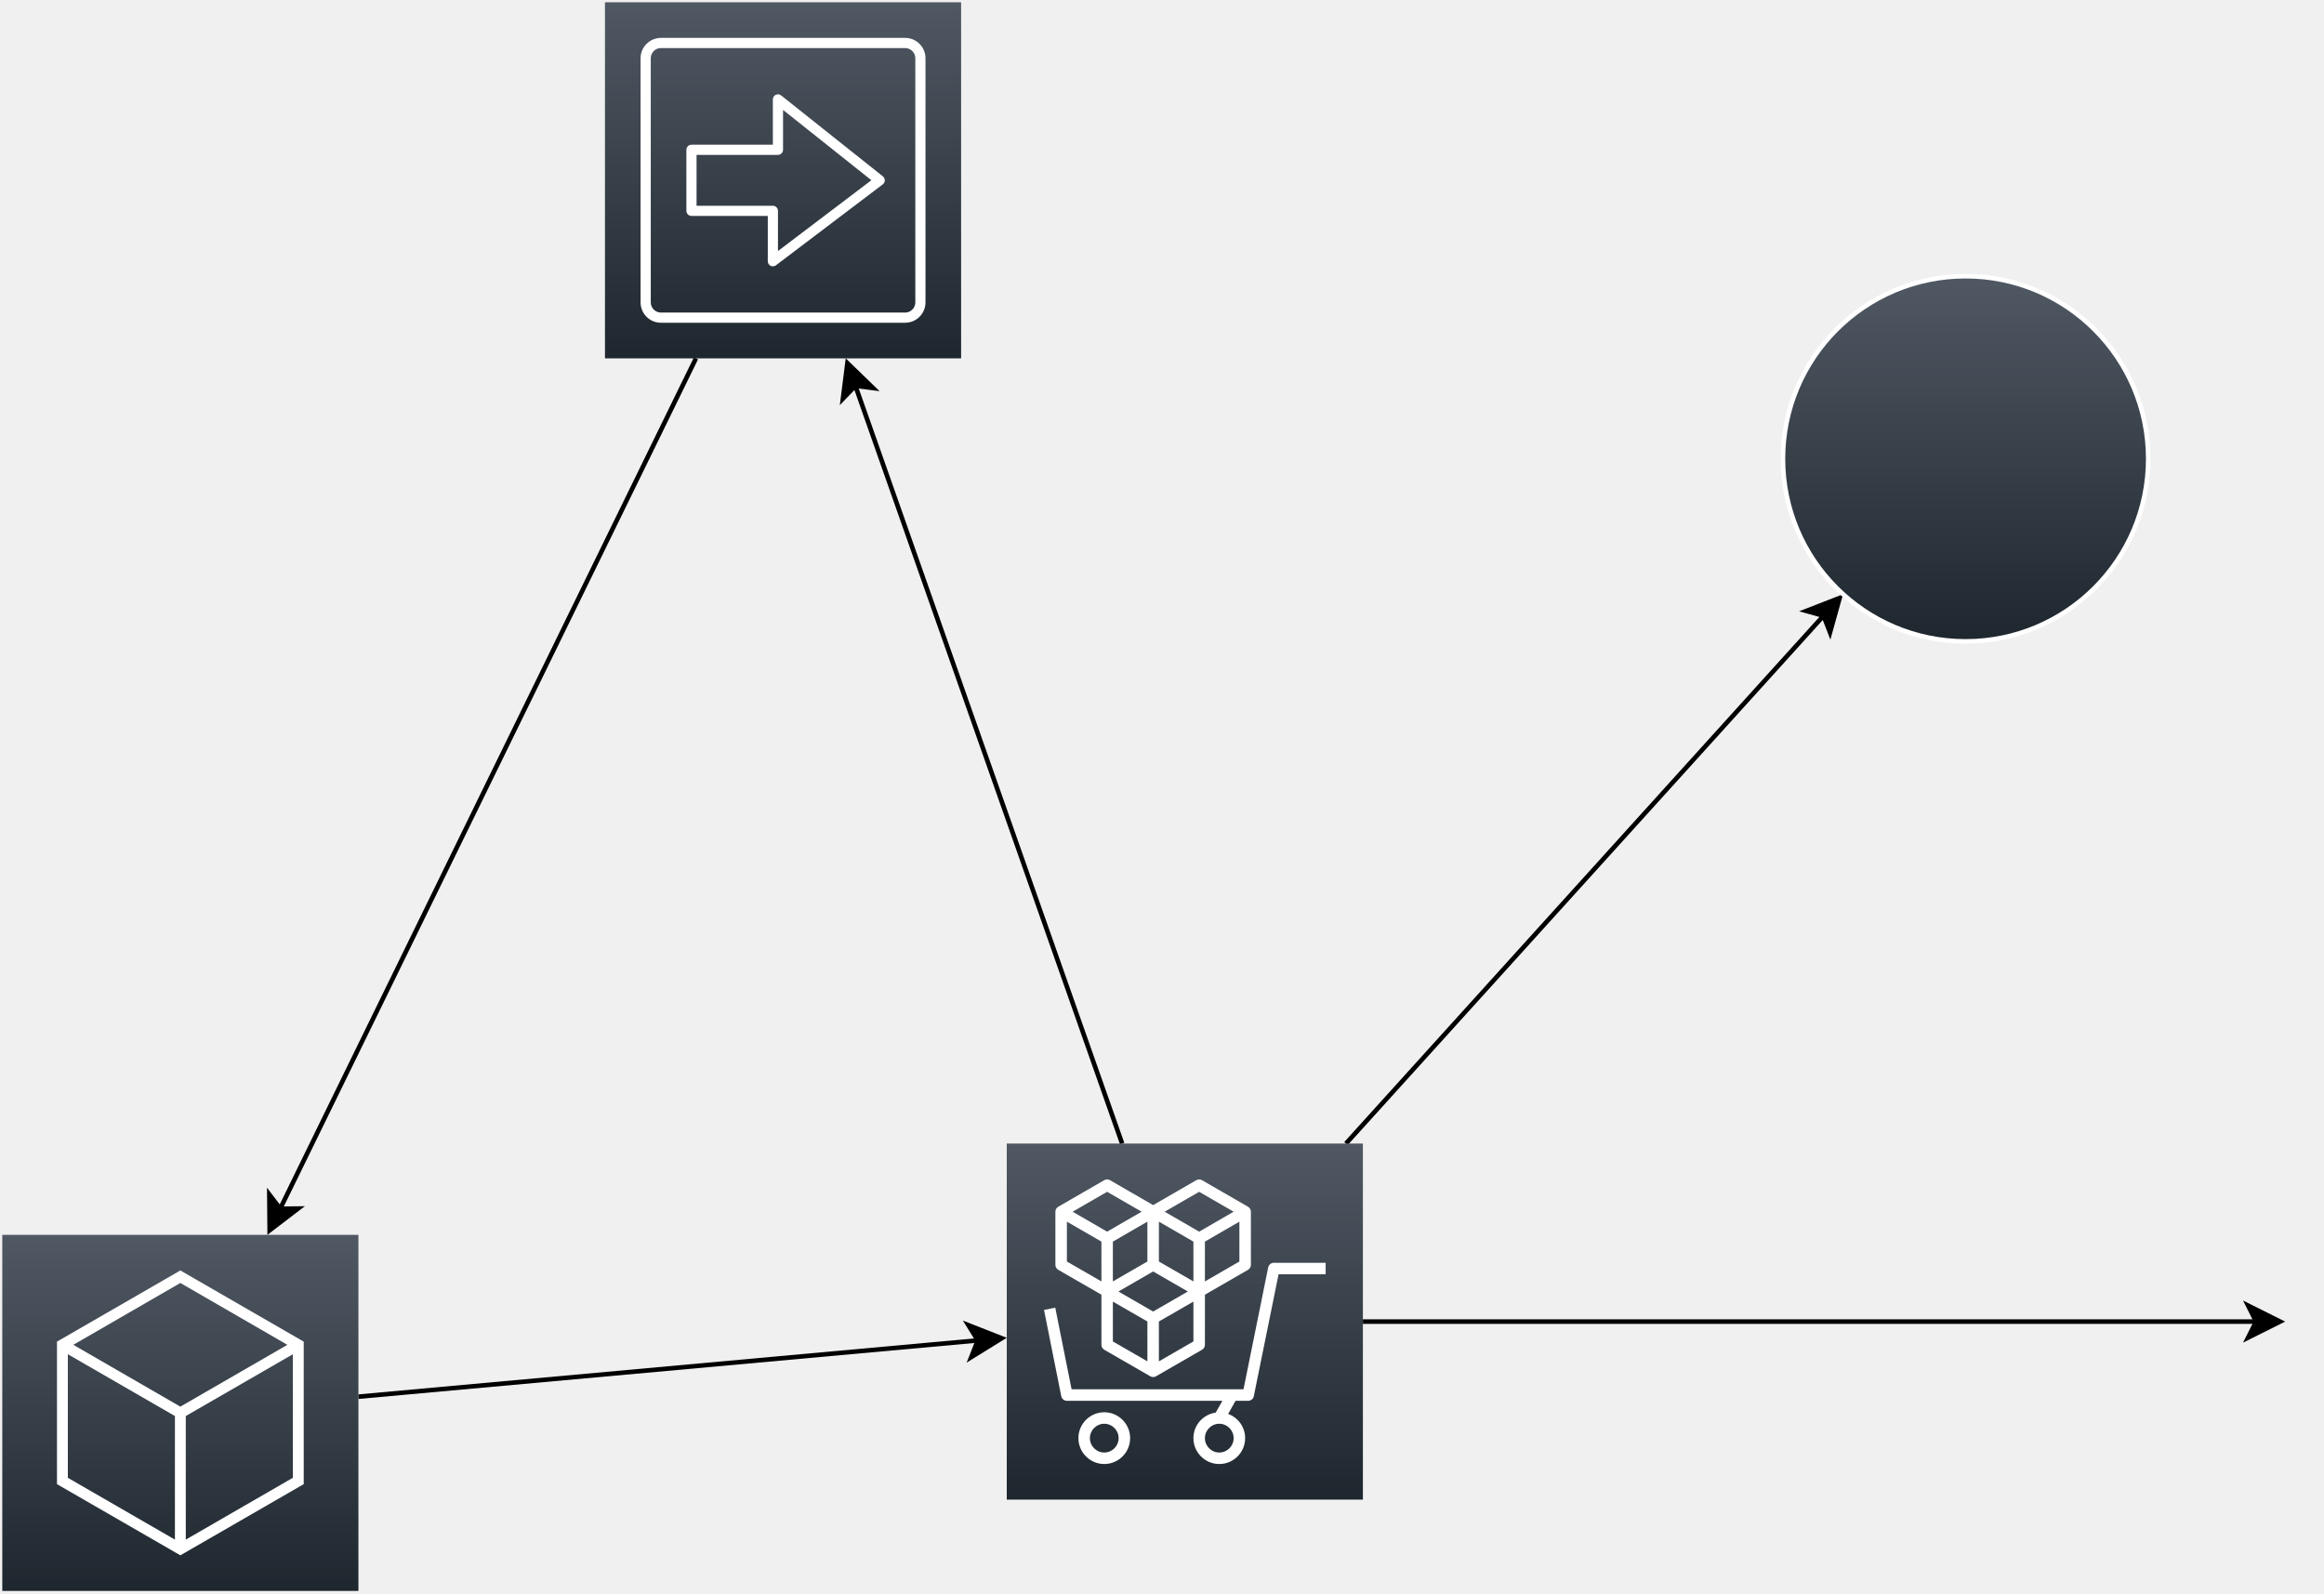
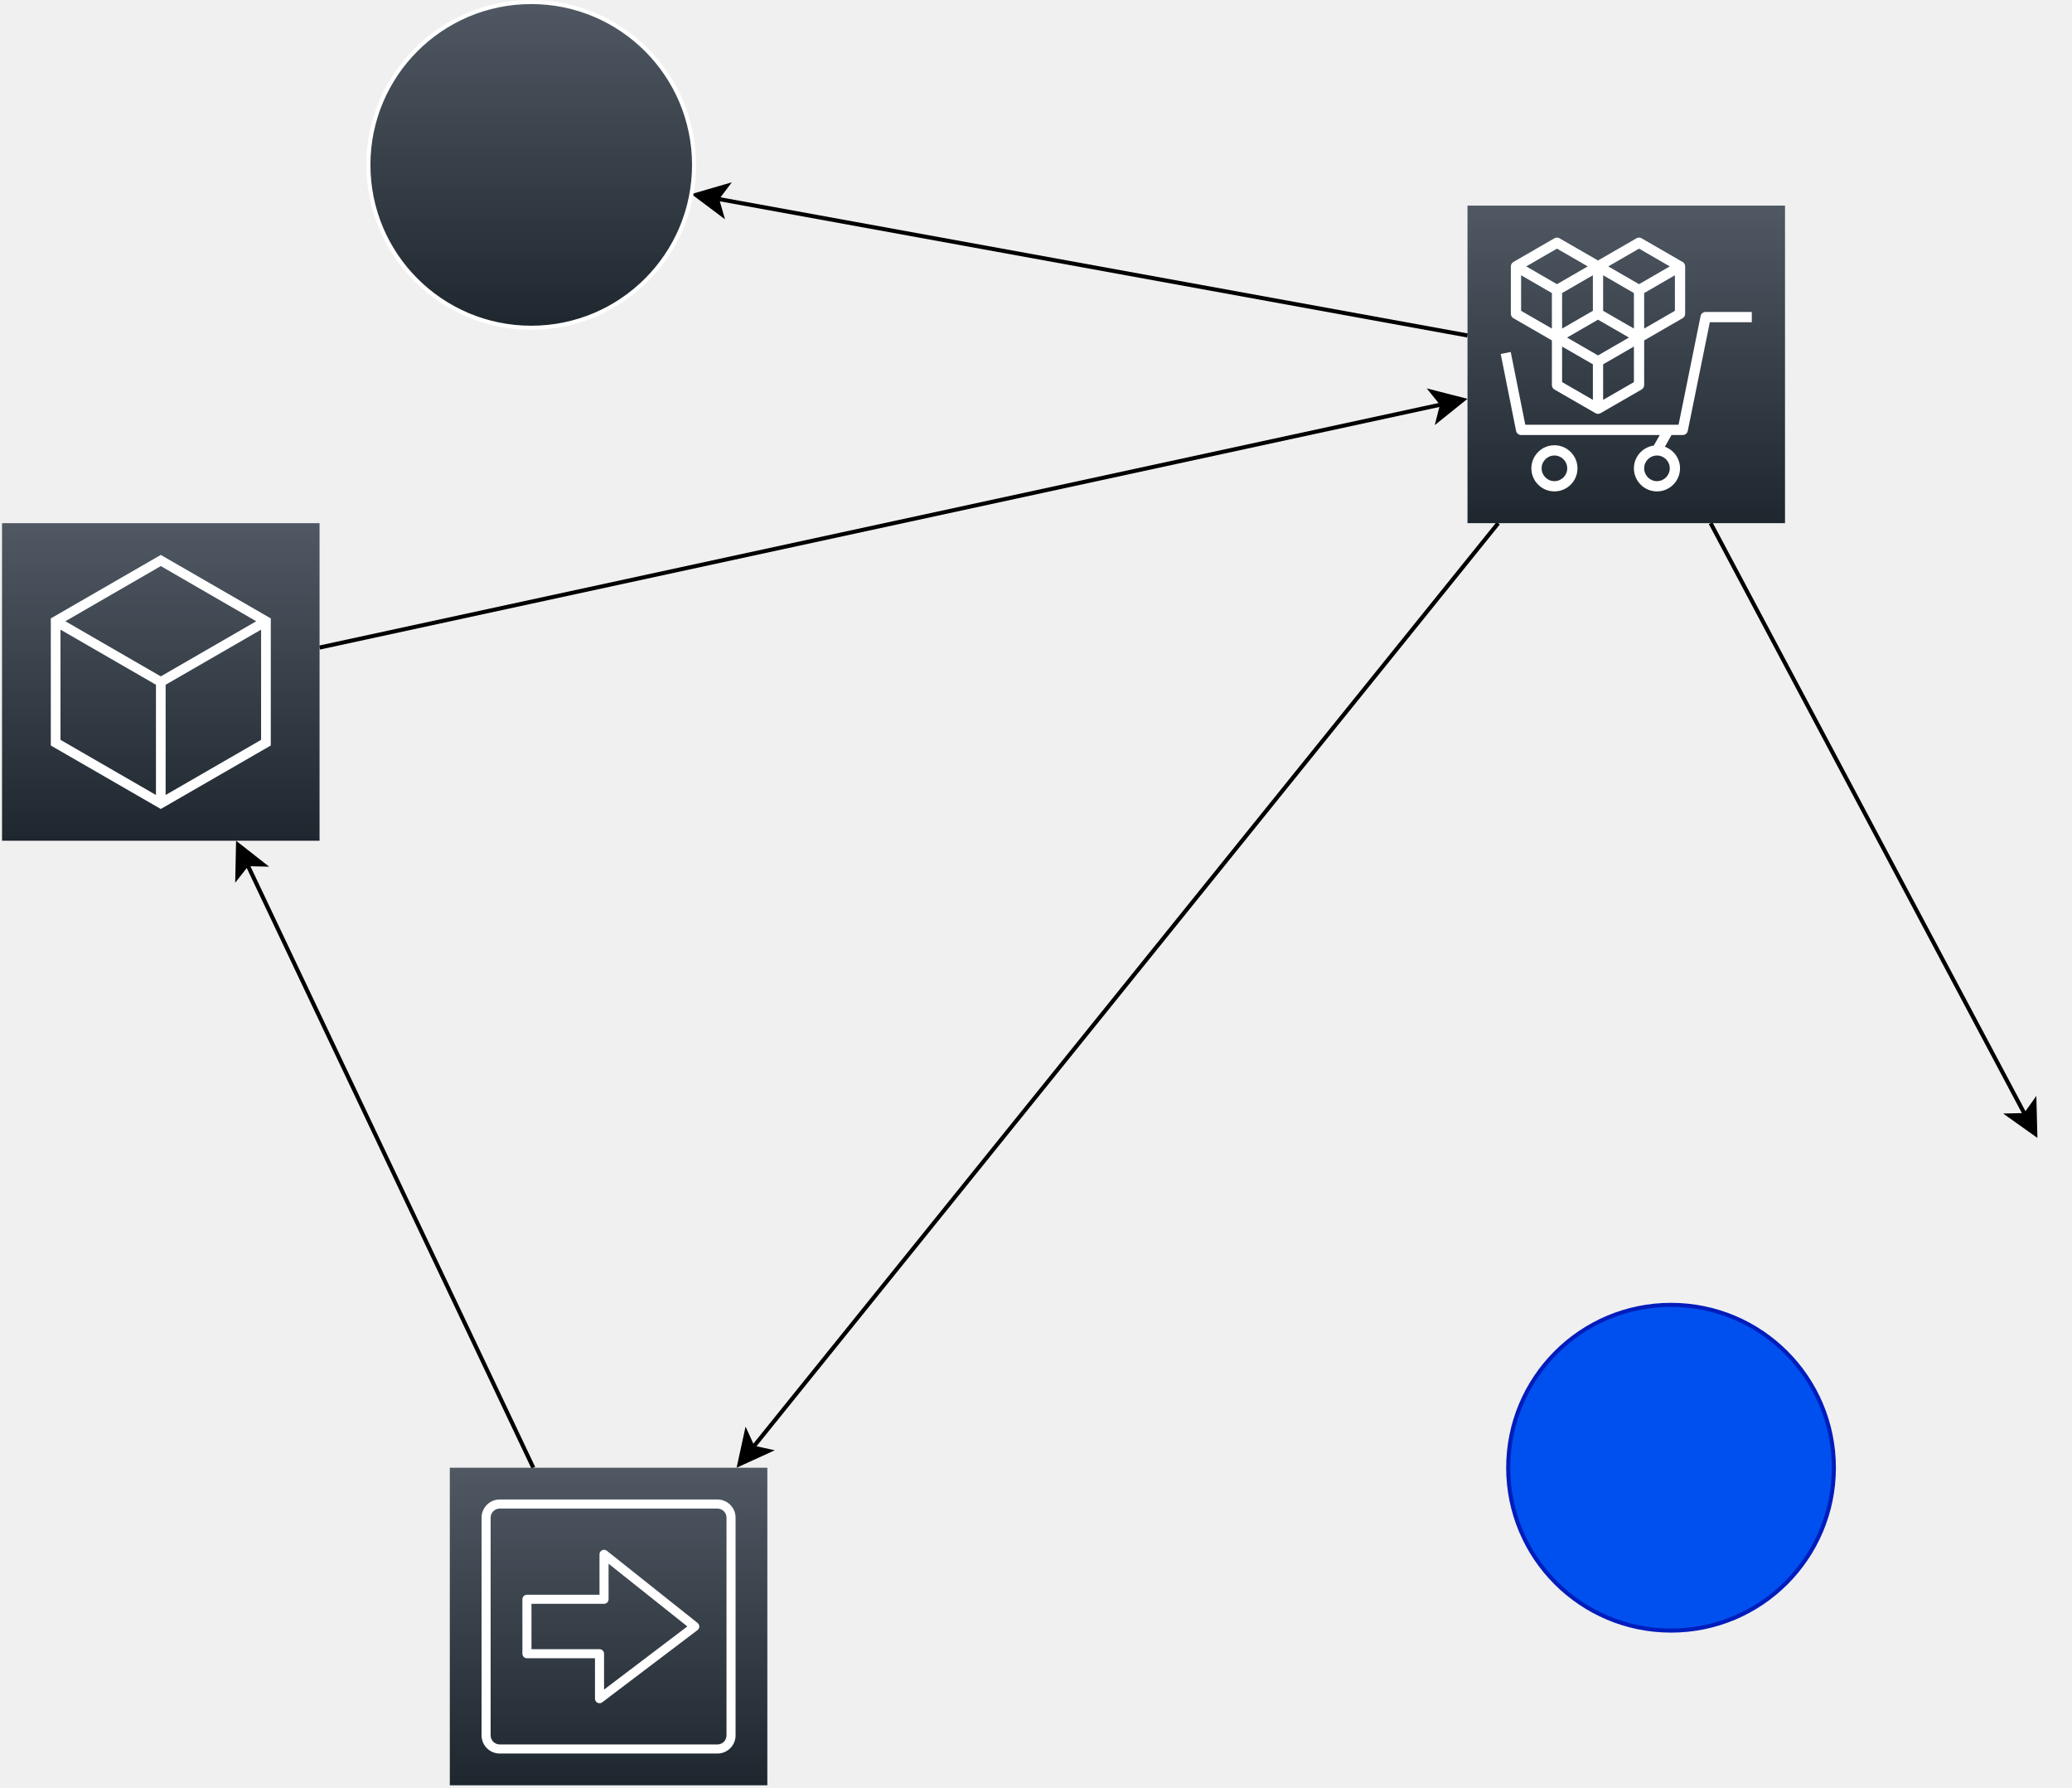
- <svg xmlns="http://www.w3.org/2000/svg" host="65bd71144e" version="1.1" width="509px" height="349px" viewBox="-0.5 -0.5 509 349" content="&lt;mxfile&gt;&lt;diagram id=&quot;GT7YZJFqra1mWCEwrG2L&quot; name=&quot;Page-1&quot;&gt;7Vhbb5swFP41ea0Ah1weF3rZpE2q1Ic9Ti6cgFWDkXGadL9+dny4GEiUbkknVclF4M/n2Of6GTEhUb57kLTMfogE+CTwkt2E3E6CwPcDT18M8maR0JtZIJUsQaEWeGK/AUHUSzcsgcoRVEJwxUoXjEVRQKwcjEoptq7YWnB315KmMACeYsqH6E+WqMyii9Br8a/A0qze2fdwJqe1MAJVRhOx7UDkbkIiKYSyd/kuAm6CV8fF6t0fmG0Mk1CoUxRCNEO91b5Bol3FYSEKfVllKud65Ovb4fq4ZSU2MsYlAkwJlSmg1NRCZvGOGtr0ACIHJd+0gAROFXt140wxXWkj13qkb9CpcQfRllfKN7jowOPqBVRs0uJpB0vBCrXfL1zpn45eZP+hFo0McmOCNgDHsPkQ9Idi+uKP7dAHx7D5EPSHYmZUW+2CY9g8HFrc1/ZHtP2etv6RVSppwnSt3DKpG5GJYl9V0nTBSmwUZwVETZOa+K9FoSLBhdznhujvvUlss1BnLvTCxYwYHcZ5B/fvgllgdColxQt0Ztb7j55JaJVBglu+glRMN/d3+gz8UVQM7XwWSom8I/CFs9RMKFFqlOIo1laBdNvEeIG05Qf1GCvObEmr0rq8Zjtjx0rzQGkm811qKPOGbqvpjQTbVd9iY89KD+2dK5VCAZLyY81pHIDd0cbD2SXyEhIzqRl329LcfGGhrMNwNfYvnTq/BBWRIRUF/4uKyJWKrlT0qamIcv6rlCLZxKZuz8FHTbsiIU0/jo9ml+Cj6ZCPyLn5CFUfDX20kSRk6USyeQivl7A2oVYvTI0ZJ0Vu8VeR6wXgtFCePUxh/wQMlpcKU322HjsQLhY4twaXH3QETq9H4PUI/NRHYE6lLuCSU9Nt5zgBm0dwJKTmEf0DjsDlCQTFOSsr4+s2Ywqeyr3jt1sdETcJ42l7f7EcKkmHN44V+rHadSqxXyYHMjeS34PJnC7cZDYvhjrJrEW6yVx4706mHravkezp1L6MI3d/AA==&lt;/diagram&gt;&lt;/mxfile&gt;">
+ <svg xmlns="http://www.w3.org/2000/svg" host="65bd71144e" version="1.1" width="509px" height="439px" viewBox="-0.5 -0.5 509 439" content="&lt;mxfile&gt;&lt;diagram id=&quot;GT7YZJFqra1mWCEwrG2L&quot; name=&quot;Page-1&quot;&gt;7Vhbb9sgFP41ea3A2Lk8zk7bTdqkSn3Y40RtYqNiY2HSpPv1gxhiY5woW5NMqtImsvk4B871A2WCknL7KHBd/OAZYZMAZNsJWk6CAMIAqIdG3lskAtMWyAXNjFAHPNPfxIBGL1/TjDSOoOScSVq7YMqriqTSwbAQfOOKrThzd61xTjzgOcXMR3/STBYtOo9Ah38lNC/szhCYmRJbYQM0Bc74pgeh+wlKBOeyfSu3CWE6eDYurd7Dgdm9YYJU8hSFyJgh361vJFOummHFK/WIC1kyNYLq1V/fbNnwtUjNEoFJCRY5MVJhC+nFe2rGpkfCSyLFuxIQhGFJ39w4Y5OufC/XeaRejFPjDhpb3jBbm0U9j5tXIlOdFqAcrDmt5G6/KFYfFb2k/UZKNNHInQ6aB45hMx+Evph6wLEdhuAYNvNB6IvpkbXaBcewWeRbPNSGI9pwoK0+KM4FzqiqlSUVqhEpr3ZVJXQXxHwtGa1Ism9SHf8Vr2TCGRe73CD1/6ATu1+oNxeBaD5FWocy1sPhfTANtE4jBX8lvZnV7k/NZLgpSGa2fCNCUtXc3/ELYU+8ocbOFy4lL3sCXxjN9YTktUKxGaXKKiLcNtFeGNqCgR2bitNb4qZuXV7RrbYjVjxQ68lym2vKvMObJrwTpO2qb6m2J1bD9s2VyklFBGbHmlM7QLZHG8/MLgwvGWKGs3k73nQ0Z6Gix3AW+0inzi5BRcinouB/URG6UdGNij41FWHGftWCZ+tU1+05+CgALiGF9gp4BUKaXoKQQp+Q0LkJyag+af7oQonQwuV2ewe1S7Q2Ga1BmPZmnBS5+T9FbhCA00J59jBFgyMQBYtLhcnW8rET4WKBc2twcaUzMLydgbcz8FOfgSUWqoBrhnW3neMIDKPBnRxc7whcnEBQjNG60b5uCirJc71zfLlREXGTMJ62vy+WQyXp8MaxQj9Wu04lDsvkQOZG8nswmXDuJjPyc2kl+rmcg4/nEsJrJxOACJDVWDIBgMs48ZO5T/LJybx0wsLp4Dowu1jG1LD74a+9TnQ/n6L7Pw==&lt;/diagram&gt;&lt;/mxfile&gt;">
  <defs>
    <linearGradient x1="0%" y1="100%" x2="0%" y2="0%" id="mx-gradient-505863-1-1e262e-1-s-0">
      <stop offset="0%" style="stop-color: rgb(30, 38, 46); stop-opacity: 1;" />
      <stop offset="100%" style="stop-color: rgb(80, 88, 99); stop-opacity: 1;" />
    </linearGradient>
  </defs>
  <g>
-     <path d="M 78 305.45 L 213.66 293.12" fill="none" stroke="rgb(0, 0, 0)" stroke-miterlimit="10" pointer-events="stroke" />
-     <path d="M 218.89 292.65 L 212.23 296.77 L 213.66 293.12 L 211.6 289.79 Z" fill="rgb(0, 0, 0)" stroke="rgb(0, 0, 0)" stroke-miterlimit="10" pointer-events="all" />
-     <path d="M 0 270 L 78 270 L 78 348 L 0 348 Z" fill="url(#mx-gradient-505863-1-1e262e-1-s-0)" stroke="none" pointer-events="all" />
-     <path d="M 39 277.8 L 11.98 293.39 L 11.98 324.61 L 39 340.2 L 66.02 324.61 L 66.02 293.39 Z M 62.44 294.09 L 39 307.63 L 15.56 294.09 L 39 280.54 Z M 14.36 296.15 L 37.81 309.69 L 37.81 336.76 L 14.36 323.22 Z M 40.19 336.76 L 40.19 309.69 L 63.64 296.15 L 63.64 323.22 Z" fill="#ffffff" stroke="none" pointer-events="all" />
-     <path d="M 151.93 78 L 60.86 264.28" fill="none" stroke="rgb(0, 0, 0)" stroke-miterlimit="10" pointer-events="stroke" />
-     <path d="M 58.56 269 L 58.49 261.17 L 60.86 264.28 L 64.78 264.24 Z" fill="rgb(0, 0, 0)" stroke="rgb(0, 0, 0)" stroke-miterlimit="10" pointer-events="all" />
-     <path d="M 132 0 L 210 0 L 210 78 L 132 78 Z" fill="url(#mx-gradient-505863-1-1e262e-1-s-0)" stroke="none" pointer-events="all" />
-     <path d="M 152.06 44.57 L 168.77 44.57 C 169.39 44.57 169.89 45.07 169.89 45.69 L 169.89 54.49 L 190.35 38.98 L 171 23.58 L 171 32.31 C 171 32.93 170.5 33.43 169.89 33.43 L 152.06 33.43 Z M 168.77 57.84 C 168.6 57.84 168.43 57.8 168.28 57.73 C 167.9 57.54 167.66 57.15 167.66 56.73 L 167.66 46.8 L 150.94 46.8 C 150.33 46.8 149.83 46.3 149.83 45.69 L 149.83 32.31 C 149.83 31.7 150.33 31.2 150.94 31.2 L 168.77 31.2 L 168.77 21.27 C 168.77 20.84 169.02 20.45 169.4 20.27 C 169.79 20.08 170.24 20.13 170.58 20.4 L 192.87 38.13 C 193.13 38.34 193.29 38.67 193.29 39.01 C 193.28 39.36 193.12 39.68 192.84 39.89 L 169.44 57.62 C 169.25 57.77 169.01 57.84 168.77 57.84 Z M 144.26 10.03 C 143.03 10.03 142.03 11.03 142.03 12.26 L 142.03 65.74 C 142.03 66.97 143.03 67.97 144.26 67.97 L 197.74 67.97 C 198.97 67.97 199.97 66.97 199.97 65.74 L 199.97 12.26 C 199.97 11.03 198.97 10.03 197.74 10.03 Z M 197.74 70.2 L 144.26 70.2 C 141.8 70.2 139.8 68.2 139.8 65.74 L 139.8 12.26 C 139.8 9.8 141.8 7.8 144.26 7.8 L 197.74 7.8 C 200.2 7.8 202.2 9.8 202.2 12.26 L 202.2 65.74 C 202.2 68.2 200.2 70.2 197.74 70.2 Z" fill="#ffffff" stroke="none" pointer-events="all" />
-     <path d="M 245.27 250 L 186.84 84.01" fill="none" stroke="rgb(0, 0, 0)" stroke-miterlimit="10" pointer-events="stroke" />
-     <path d="M 185.1 79.05 L 190.72 84.5 L 186.84 84.01 L 184.12 86.82 Z" fill="rgb(0, 0, 0)" stroke="rgb(0, 0, 0)" stroke-miterlimit="10" pointer-events="all" />
-     <path d="M 298 289 L 493.63 289" fill="none" stroke="rgb(0, 0, 0)" stroke-miterlimit="10" pointer-events="stroke" />
-     <path d="M 498.88 289 L 491.88 292.5 L 493.63 289 L 491.88 285.5 Z" fill="rgb(0, 0, 0)" stroke="rgb(0, 0, 0)" stroke-miterlimit="10" pointer-events="all" />
-     <path d="M 294.29 250 L 398.89 134.38" fill="none" stroke="rgb(0, 0, 0)" stroke-miterlimit="10" pointer-events="stroke" />
-     <path d="M 402.41 130.49 L 400.31 138.03 L 398.89 134.38 L 395.12 133.33 Z" fill="rgb(0, 0, 0)" stroke="rgb(0, 0, 0)" stroke-miterlimit="10" pointer-events="all" />
-     <path d="M 220 250 L 298 250 L 298 328 L 220 328 Z" fill="url(#mx-gradient-505863-1-1e262e-1-s-0)" stroke="none" pointer-events="all" />
-     <path d="M 269.69 314.53 C 269.69 316.27 268.28 317.68 266.54 317.68 C 264.81 317.68 263.4 316.27 263.4 314.53 C 263.4 312.8 264.81 311.38 266.54 311.38 C 268.28 311.38 269.69 312.8 269.69 314.53 Z M 278.5 276.12 C 277.9 276.12 277.38 276.54 277.26 277.13 L 271.85 303.83 L 234.2 303.83 L 230.62 285.95 L 228.16 286.44 L 231.93 305.33 C 232.05 305.92 232.57 306.35 233.17 306.35 L 267.23 306.35 L 265.76 308.94 C 263.01 309.33 260.88 311.67 260.88 314.53 C 260.88 317.66 263.42 320.2 266.54 320.2 C 269.67 320.2 272.21 317.66 272.21 314.53 C 272.21 312.09 270.66 310.03 268.49 309.23 L 270.11 306.35 L 272.88 306.35 C 273.48 306.35 274 305.92 274.11 305.34 L 279.53 278.64 L 289.84 278.64 L 289.84 276.12 Z M 241.35 317.68 C 239.62 317.68 238.21 316.27 238.21 314.53 C 238.21 312.8 239.62 311.38 241.35 311.38 C 243.09 311.38 244.5 312.8 244.5 314.53 C 244.5 316.27 243.09 317.68 241.35 317.68 Z M 241.35 308.86 C 238.23 308.86 235.69 311.41 235.69 314.53 C 235.69 317.66 238.23 320.2 241.35 320.2 C 244.48 320.2 247.02 317.66 247.02 314.53 C 247.02 311.41 244.48 308.86 241.35 308.86 Z M 241.98 260.57 L 249.54 264.93 L 241.98 269.3 L 234.43 264.93 Z M 262.14 260.57 L 269.69 264.93 L 262.14 269.3 L 254.58 264.93 Z M 263.4 280.2 L 263.4 271.48 L 270.95 267.11 L 270.95 275.84 Z M 253.32 297.71 L 253.32 288.98 L 260.88 284.62 L 260.88 293.35 Z M 243.24 284.62 L 250.8 288.98 L 250.8 297.71 L 243.24 293.35 Z M 250.8 275.84 L 243.24 280.2 L 243.24 271.48 L 250.8 267.11 Z M 260.88 280.2 L 253.32 275.84 L 253.32 267.11 L 260.88 271.48 Z M 252.06 286.8 L 244.46 282.41 L 252.06 278.02 L 259.66 282.41 Z M 233.17 267.11 L 240.73 271.48 L 240.73 280.2 L 233.17 275.84 Z M 231.28 277.66 L 240.73 283.11 L 240.73 294.07 C 240.73 294.52 240.96 294.94 241.35 295.17 L 251.43 300.98 C 251.62 301.1 251.84 301.15 252.06 301.15 C 252.28 301.15 252.5 301.1 252.69 300.98 L 262.77 295.17 C 263.16 294.94 263.4 294.52 263.4 294.07 L 263.4 283.11 L 272.84 277.66 C 273.23 277.43 273.47 277.02 273.47 276.57 L 273.47 264.93 C 273.47 264.48 273.23 264.07 272.84 263.84 L 262.77 258.03 C 262.38 257.8 261.9 257.8 261.51 258.03 L 252.06 263.48 L 242.61 258.03 C 242.23 257.8 241.74 257.8 241.35 258.03 L 231.28 263.84 C 230.89 264.07 230.65 264.48 230.65 264.93 L 230.65 276.57 C 230.65 277.02 230.89 277.43 231.28 277.66 Z" fill="#ffffff" stroke="none" pointer-events="all" />
-     <ellipse cx="430" cy="100" rx="40" ry="40" fill="url(#mx-gradient-505863-1-1e262e-1-s-0)" stroke="#ffffff" pointer-events="all" />
+     <path d="M 78 158.55 L 353.78 98.8" fill="none" stroke="rgb(0, 0, 0)" stroke-miterlimit="10" pointer-events="stroke" />
+     <path d="M 358.91 97.69 L 352.81 102.59 L 353.78 98.8 L 351.32 95.75 Z" fill="rgb(0, 0, 0)" stroke="rgb(0, 0, 0)" stroke-miterlimit="10" pointer-events="all" />
+     <path d="M 0 128 L 78 128 L 78 206 L 0 206 Z" fill="url(#mx-gradient-505863-1-1e262e-1-s-0)" stroke="none" pointer-events="all" />
+     <path d="M 39 135.8 L 11.98 151.39 L 11.98 182.61 L 39 198.2 L 66.02 182.61 L 66.02 151.39 Z M 62.44 152.09 L 39 165.63 L 15.56 152.09 L 39 138.54 Z M 14.36 154.15 L 37.81 167.69 L 37.81 194.76 L 14.36 181.22 Z M 40.19 194.76 L 40.19 167.69 L 63.64 154.15 L 63.64 181.22 Z" fill="#ffffff" stroke="none" pointer-events="all" />
+     <path d="M 130.51 360 L 60.22 211.75" fill="none" stroke="rgb(0, 0, 0)" stroke-miterlimit="10" pointer-events="stroke" />
+     <path d="M 57.97 207.01 L 64.13 211.84 L 60.22 211.75 L 57.81 214.83 Z" fill="rgb(0, 0, 0)" stroke="rgb(0, 0, 0)" stroke-miterlimit="10" pointer-events="all" />
+     <path d="M 110 360 L 188 360 L 188 438 L 110 438 Z" fill="url(#mx-gradient-505863-1-1e262e-1-s-0)" stroke="none" pointer-events="all" />
+     <path d="M 130.06 404.57 L 146.77 404.57 C 147.39 404.57 147.89 405.07 147.89 405.69 L 147.89 414.49 L 168.35 398.98 L 149 383.58 L 149 392.31 C 149 392.93 148.5 393.43 147.89 393.43 L 130.06 393.43 Z M 146.77 417.84 C 146.6 417.84 146.43 417.8 146.28 417.73 C 145.9 417.54 145.66 417.15 145.66 416.73 L 145.66 406.8 L 128.94 406.8 C 128.33 406.8 127.83 406.3 127.83 405.69 L 127.83 392.31 C 127.83 391.7 128.33 391.2 128.94 391.2 L 146.77 391.2 L 146.77 381.27 C 146.77 380.84 147.02 380.45 147.4 380.27 C 147.79 380.08 148.24 380.13 148.58 380.4 L 170.87 398.13 C 171.13 398.34 171.29 398.67 171.29 399.01 C 171.28 399.36 171.12 399.68 170.84 399.89 L 147.44 417.62 C 147.25 417.77 147.01 417.84 146.77 417.84 Z M 122.26 370.03 C 121.03 370.03 120.03 371.03 120.03 372.26 L 120.03 425.74 C 120.03 426.97 121.03 427.97 122.26 427.97 L 175.74 427.97 C 176.97 427.97 177.97 426.97 177.97 425.74 L 177.97 372.26 C 177.97 371.03 176.97 370.03 175.74 370.03 Z M 175.74 430.2 L 122.26 430.2 C 119.8 430.2 117.8 428.2 117.8 425.74 L 117.8 372.26 C 117.8 369.8 119.8 367.8 122.26 367.8 L 175.74 367.8 C 178.2 367.8 180.2 369.8 180.2 372.26 L 180.2 425.74 C 180.2 428.2 178.2 430.2 175.74 430.2 Z" fill="#ffffff" stroke="none" pointer-events="all" />
+     <path d="M 367.55 128 L 184.45 355.04" fill="none" stroke="rgb(0, 0, 0)" stroke-miterlimit="10" pointer-events="stroke" />
+     <path d="M 181.15 359.13 L 182.82 351.48 L 184.45 355.04 L 188.27 355.88 Z" fill="rgb(0, 0, 0)" stroke="rgb(0, 0, 0)" stroke-miterlimit="10" pointer-events="all" />
+     <path d="M 419.73 128 L 497.01 273.38" fill="none" stroke="rgb(0, 0, 0)" stroke-miterlimit="10" pointer-events="stroke" />
+     <path d="M 499.48 278.01 L 493.1 273.47 L 497.01 273.38 L 499.28 270.19 Z" fill="rgb(0, 0, 0)" stroke="rgb(0, 0, 0)" stroke-miterlimit="10" pointer-events="all" />
+     <path d="M 360 81.9 L 175.62 48.31" fill="none" stroke="rgb(0, 0, 0)" stroke-miterlimit="10" pointer-events="stroke" />
+     <path d="M 170.45 47.37 L 177.97 45.18 L 175.62 48.31 L 176.71 52.07 Z" fill="rgb(0, 0, 0)" stroke="rgb(0, 0, 0)" stroke-miterlimit="10" pointer-events="all" />
+     <path d="M 360 50 L 438 50 L 438 128 L 360 128 Z" fill="url(#mx-gradient-505863-1-1e262e-1-s-0)" stroke="none" pointer-events="all" />
+     <path d="M 409.69 114.53 C 409.69 116.27 408.28 117.68 406.54 117.68 C 404.81 117.68 403.4 116.27 403.4 114.53 C 403.4 112.8 404.81 111.38 406.54 111.38 C 408.28 111.38 409.69 112.8 409.69 114.53 Z M 418.5 76.12 C 417.9 76.12 417.38 76.54 417.26 77.13 L 411.85 103.83 L 374.2 103.83 L 370.62 85.95 L 368.16 86.44 L 371.93 105.33 C 372.05 105.92 372.57 106.35 373.17 106.35 L 407.23 106.35 L 405.76 108.94 C 403.01 109.33 400.88 111.67 400.88 114.53 C 400.88 117.66 403.42 120.2 406.54 120.2 C 409.67 120.2 412.21 117.66 412.21 114.53 C 412.21 112.09 410.66 110.03 408.49 109.23 L 410.11 106.35 L 412.88 106.35 C 413.48 106.35 414 105.92 414.11 105.34 L 419.53 78.64 L 429.84 78.64 L 429.84 76.12 Z M 381.35 117.68 C 379.62 117.68 378.21 116.27 378.21 114.53 C 378.21 112.8 379.62 111.38 381.35 111.38 C 383.09 111.38 384.5 112.8 384.5 114.53 C 384.5 116.27 383.09 117.68 381.35 117.68 Z M 381.35 108.86 C 378.23 108.86 375.69 111.41 375.69 114.53 C 375.69 117.66 378.23 120.2 381.35 120.2 C 384.48 120.2 387.02 117.66 387.02 114.53 C 387.02 111.41 384.48 108.86 381.35 108.86 Z M 381.98 60.57 L 389.54 64.93 L 381.98 69.3 L 374.43 64.93 Z M 402.14 60.57 L 409.69 64.93 L 402.14 69.3 L 394.58 64.93 Z M 403.4 80.2 L 403.4 71.48 L 410.95 67.11 L 410.95 75.84 Z M 393.32 97.71 L 393.32 88.98 L 400.88 84.62 L 400.88 93.35 Z M 383.24 84.62 L 390.8 88.98 L 390.8 97.71 L 383.24 93.35 Z M 390.8 75.84 L 383.24 80.2 L 383.24 71.48 L 390.8 67.11 Z M 400.88 80.2 L 393.32 75.84 L 393.32 67.11 L 400.88 71.48 Z M 392.06 86.8 L 384.46 82.41 L 392.06 78.02 L 399.66 82.41 Z M 373.17 67.11 L 380.73 71.48 L 380.73 80.2 L 373.17 75.84 Z M 371.28 77.66 L 380.73 83.11 L 380.73 94.07 C 380.73 94.52 380.96 94.94 381.35 95.17 L 391.43 100.98 C 391.62 101.1 391.84 101.15 392.06 101.15 C 392.28 101.15 392.5 101.1 392.69 100.98 L 402.77 95.17 C 403.16 94.94 403.4 94.52 403.4 94.07 L 403.4 83.11 L 412.84 77.66 C 413.23 77.43 413.47 77.02 413.47 76.57 L 413.47 64.93 C 413.47 64.48 413.23 64.07 412.84 63.84 L 402.77 58.03 C 402.38 57.8 401.9 57.8 401.51 58.03 L 392.06 63.48 L 382.61 58.03 C 382.23 57.8 381.74 57.8 381.35 58.03 L 371.28 63.84 C 370.89 64.07 370.65 64.48 370.65 64.93 L 370.65 76.57 C 370.65 77.02 370.89 77.43 371.28 77.66 Z" fill="#ffffff" stroke="none" pointer-events="all" />
+     <ellipse cx="130" cy="40" rx="40" ry="40" fill="url(#mx-gradient-505863-1-1e262e-1-s-0)" stroke="#ffffff" pointer-events="all" />
+     <ellipse cx="410" cy="360" rx="40" ry="40" fill="#0050ef" stroke="#001dbc" pointer-events="all" />
  </g>
</svg>
